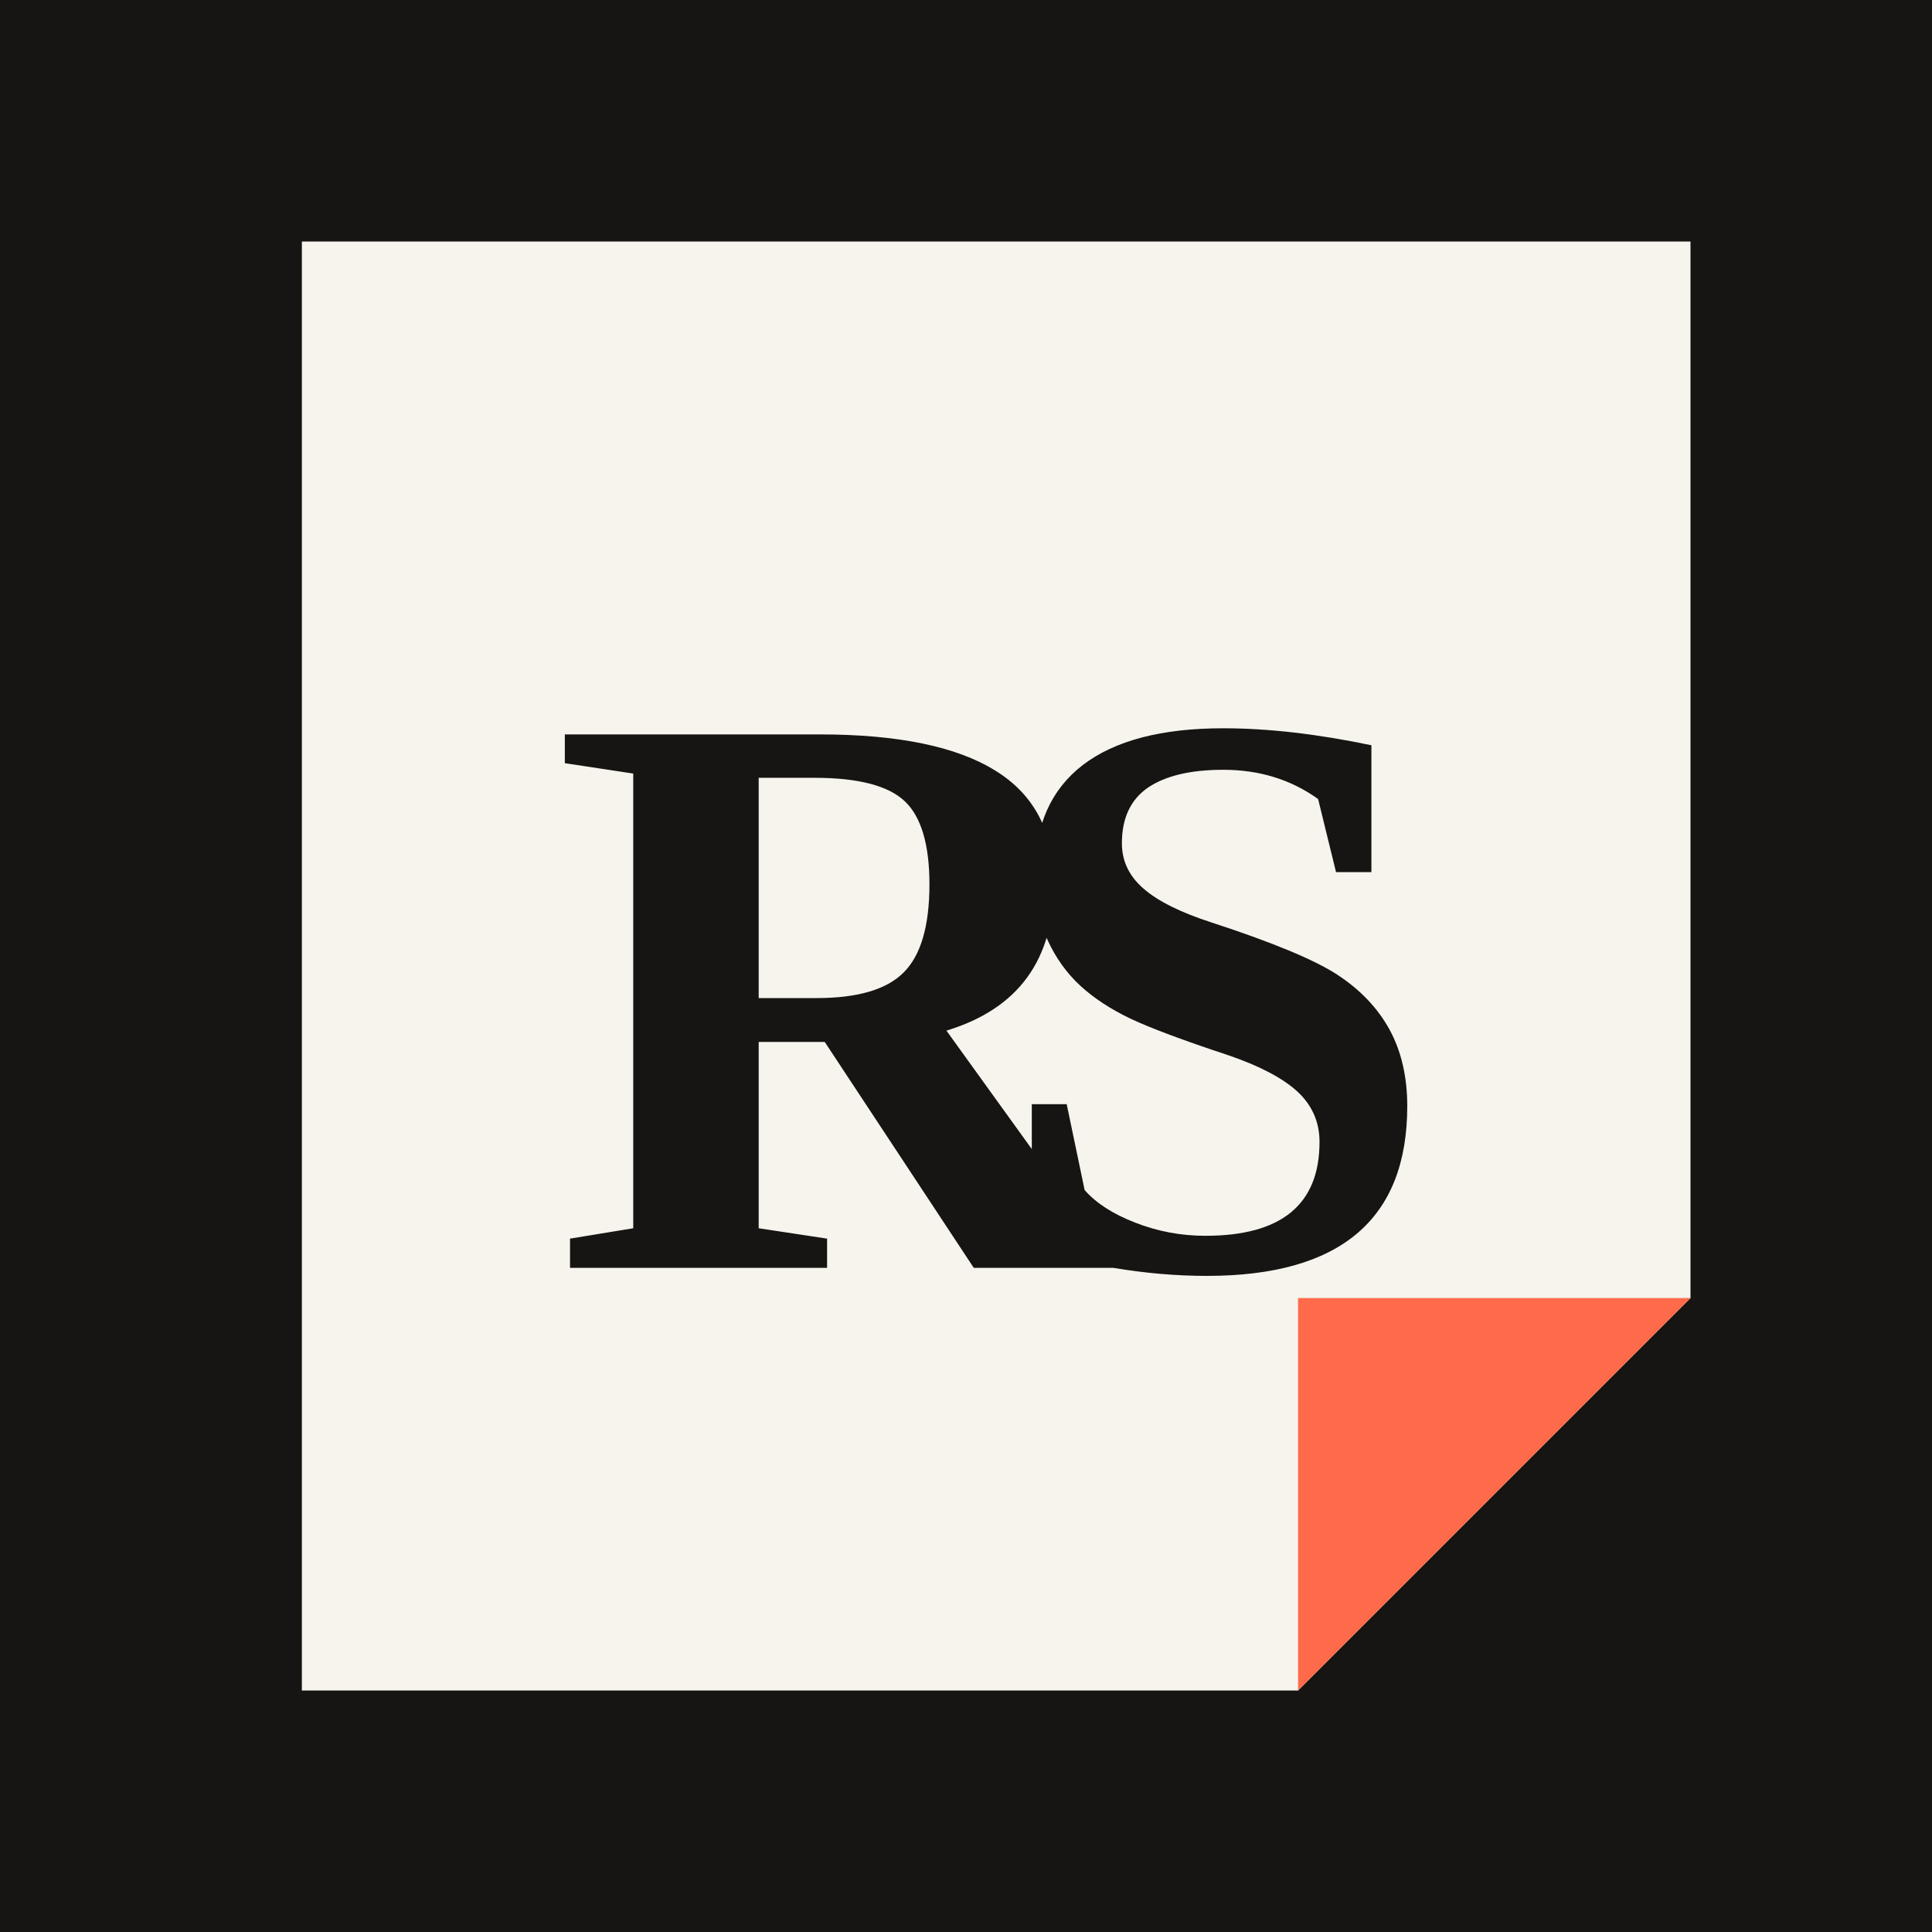
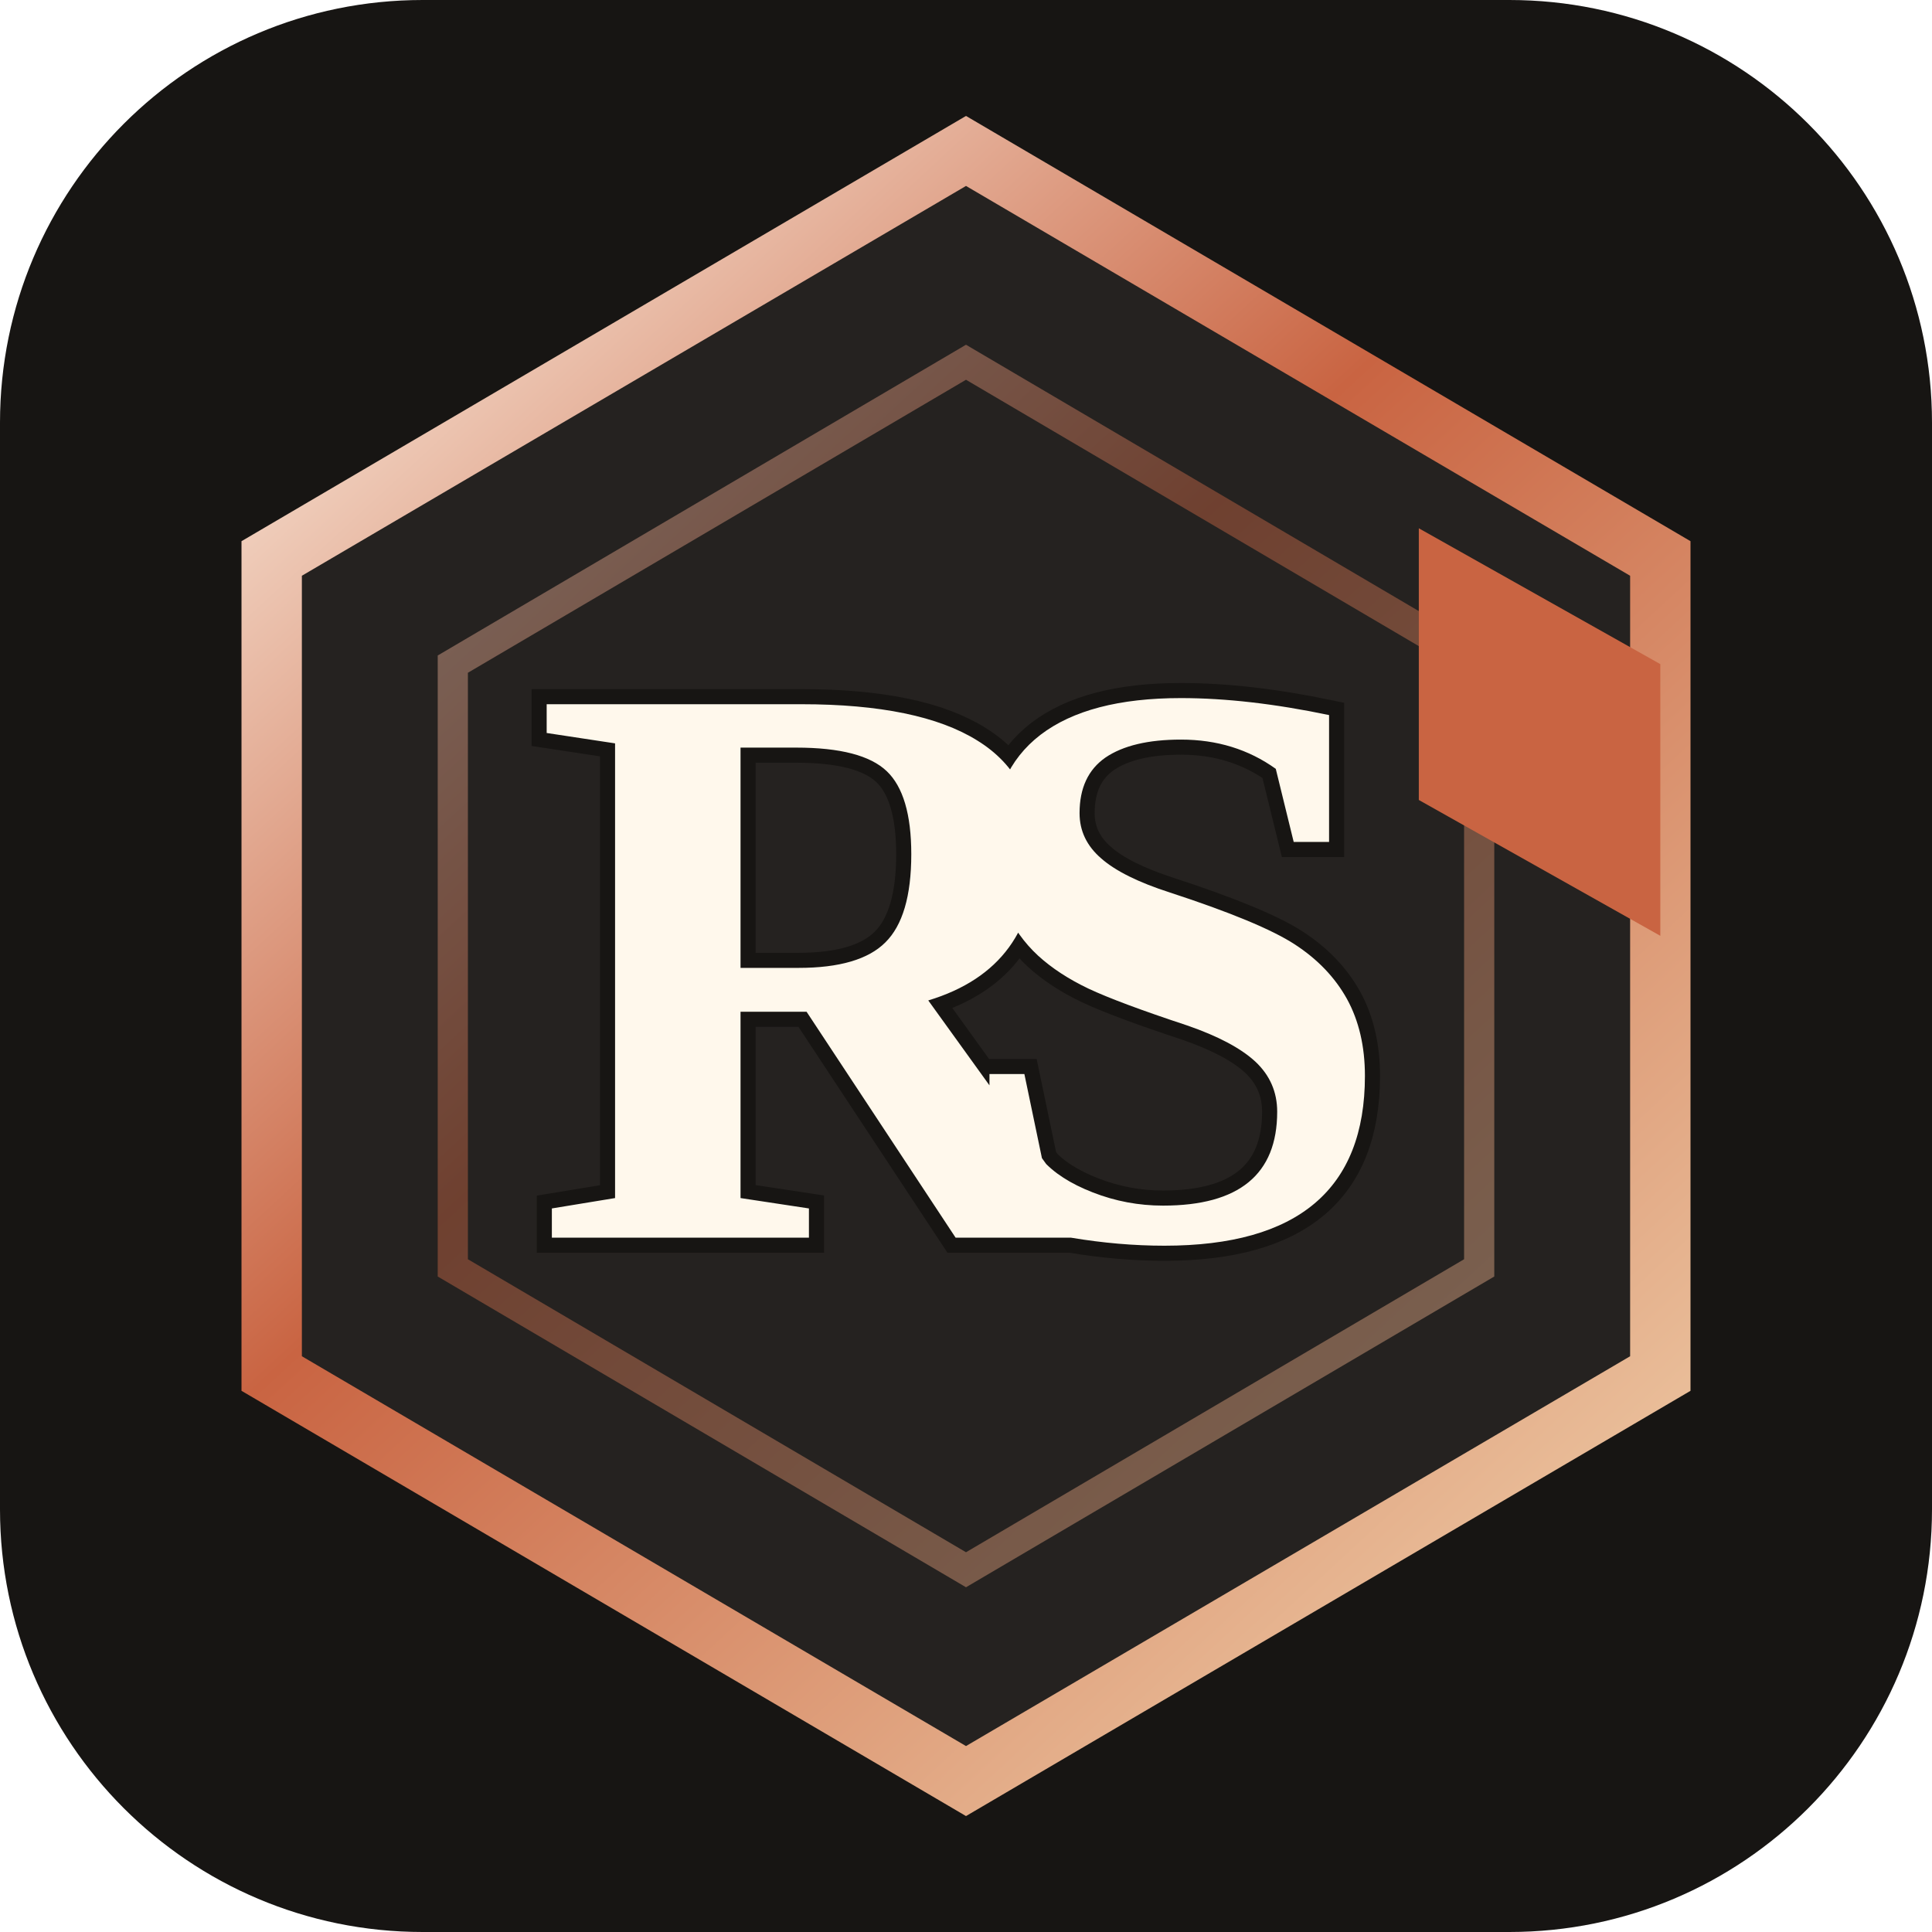
<svg xmlns="http://www.w3.org/2000/svg" viewBox="0 0 64 64">
-   <rect width="64" height="64" fill="#171513" />
-   <path d="M10 8H56V43L43 56H10Z" fill="#f6f4ed" />
-   <path d="M43 43H56L43 56Z" fill="#ff6b4a" />
-   <text x="33" y="42" text-anchor="middle" font-family="Georgia, 'Times New Roman', serif" font-size="27" font-weight="800" letter-spacing="-5" fill="#171513">RS</text>
+   <defs>
+     <linearGradient id="g" x1="8" y1="6" x2="56" y2="58" gradientUnits="userSpaceOnUse">
+       <stop offset="0" stop-color="#fff8ec" />
+       <stop offset="0.42" stop-color="#c96442" />
+       <stop offset="1" stop-color="#f2d5b0" />
+     </linearGradient>
+   </defs>
+   <rect width="64" height="64" rx="14" fill="#171513" />
+   <path d="M32 5 55 18.5v27L32 59 9 45.5v-27Z" fill="rgba(255,248,236,0.06)" stroke="url(#g)" stroke-width="2" />
+   <path d="M32 12 49 22v20L32 52 15 42V22Z" fill="none" stroke="url(#g)" stroke-width="1" opacity="0.45" />
+   <path d="M47 17.5 55 22v9l-8-4.5Z" fill="#c96442" />
+   <text x="32" y="41" text-anchor="middle" font-family="Georgia, 'Times New Roman', serif" font-size="27" font-weight="800" letter-spacing="-5.8" fill="#fff8ec" stroke="#171513" stroke-width="1" paint-order="stroke fill">RS</text>
</svg>
